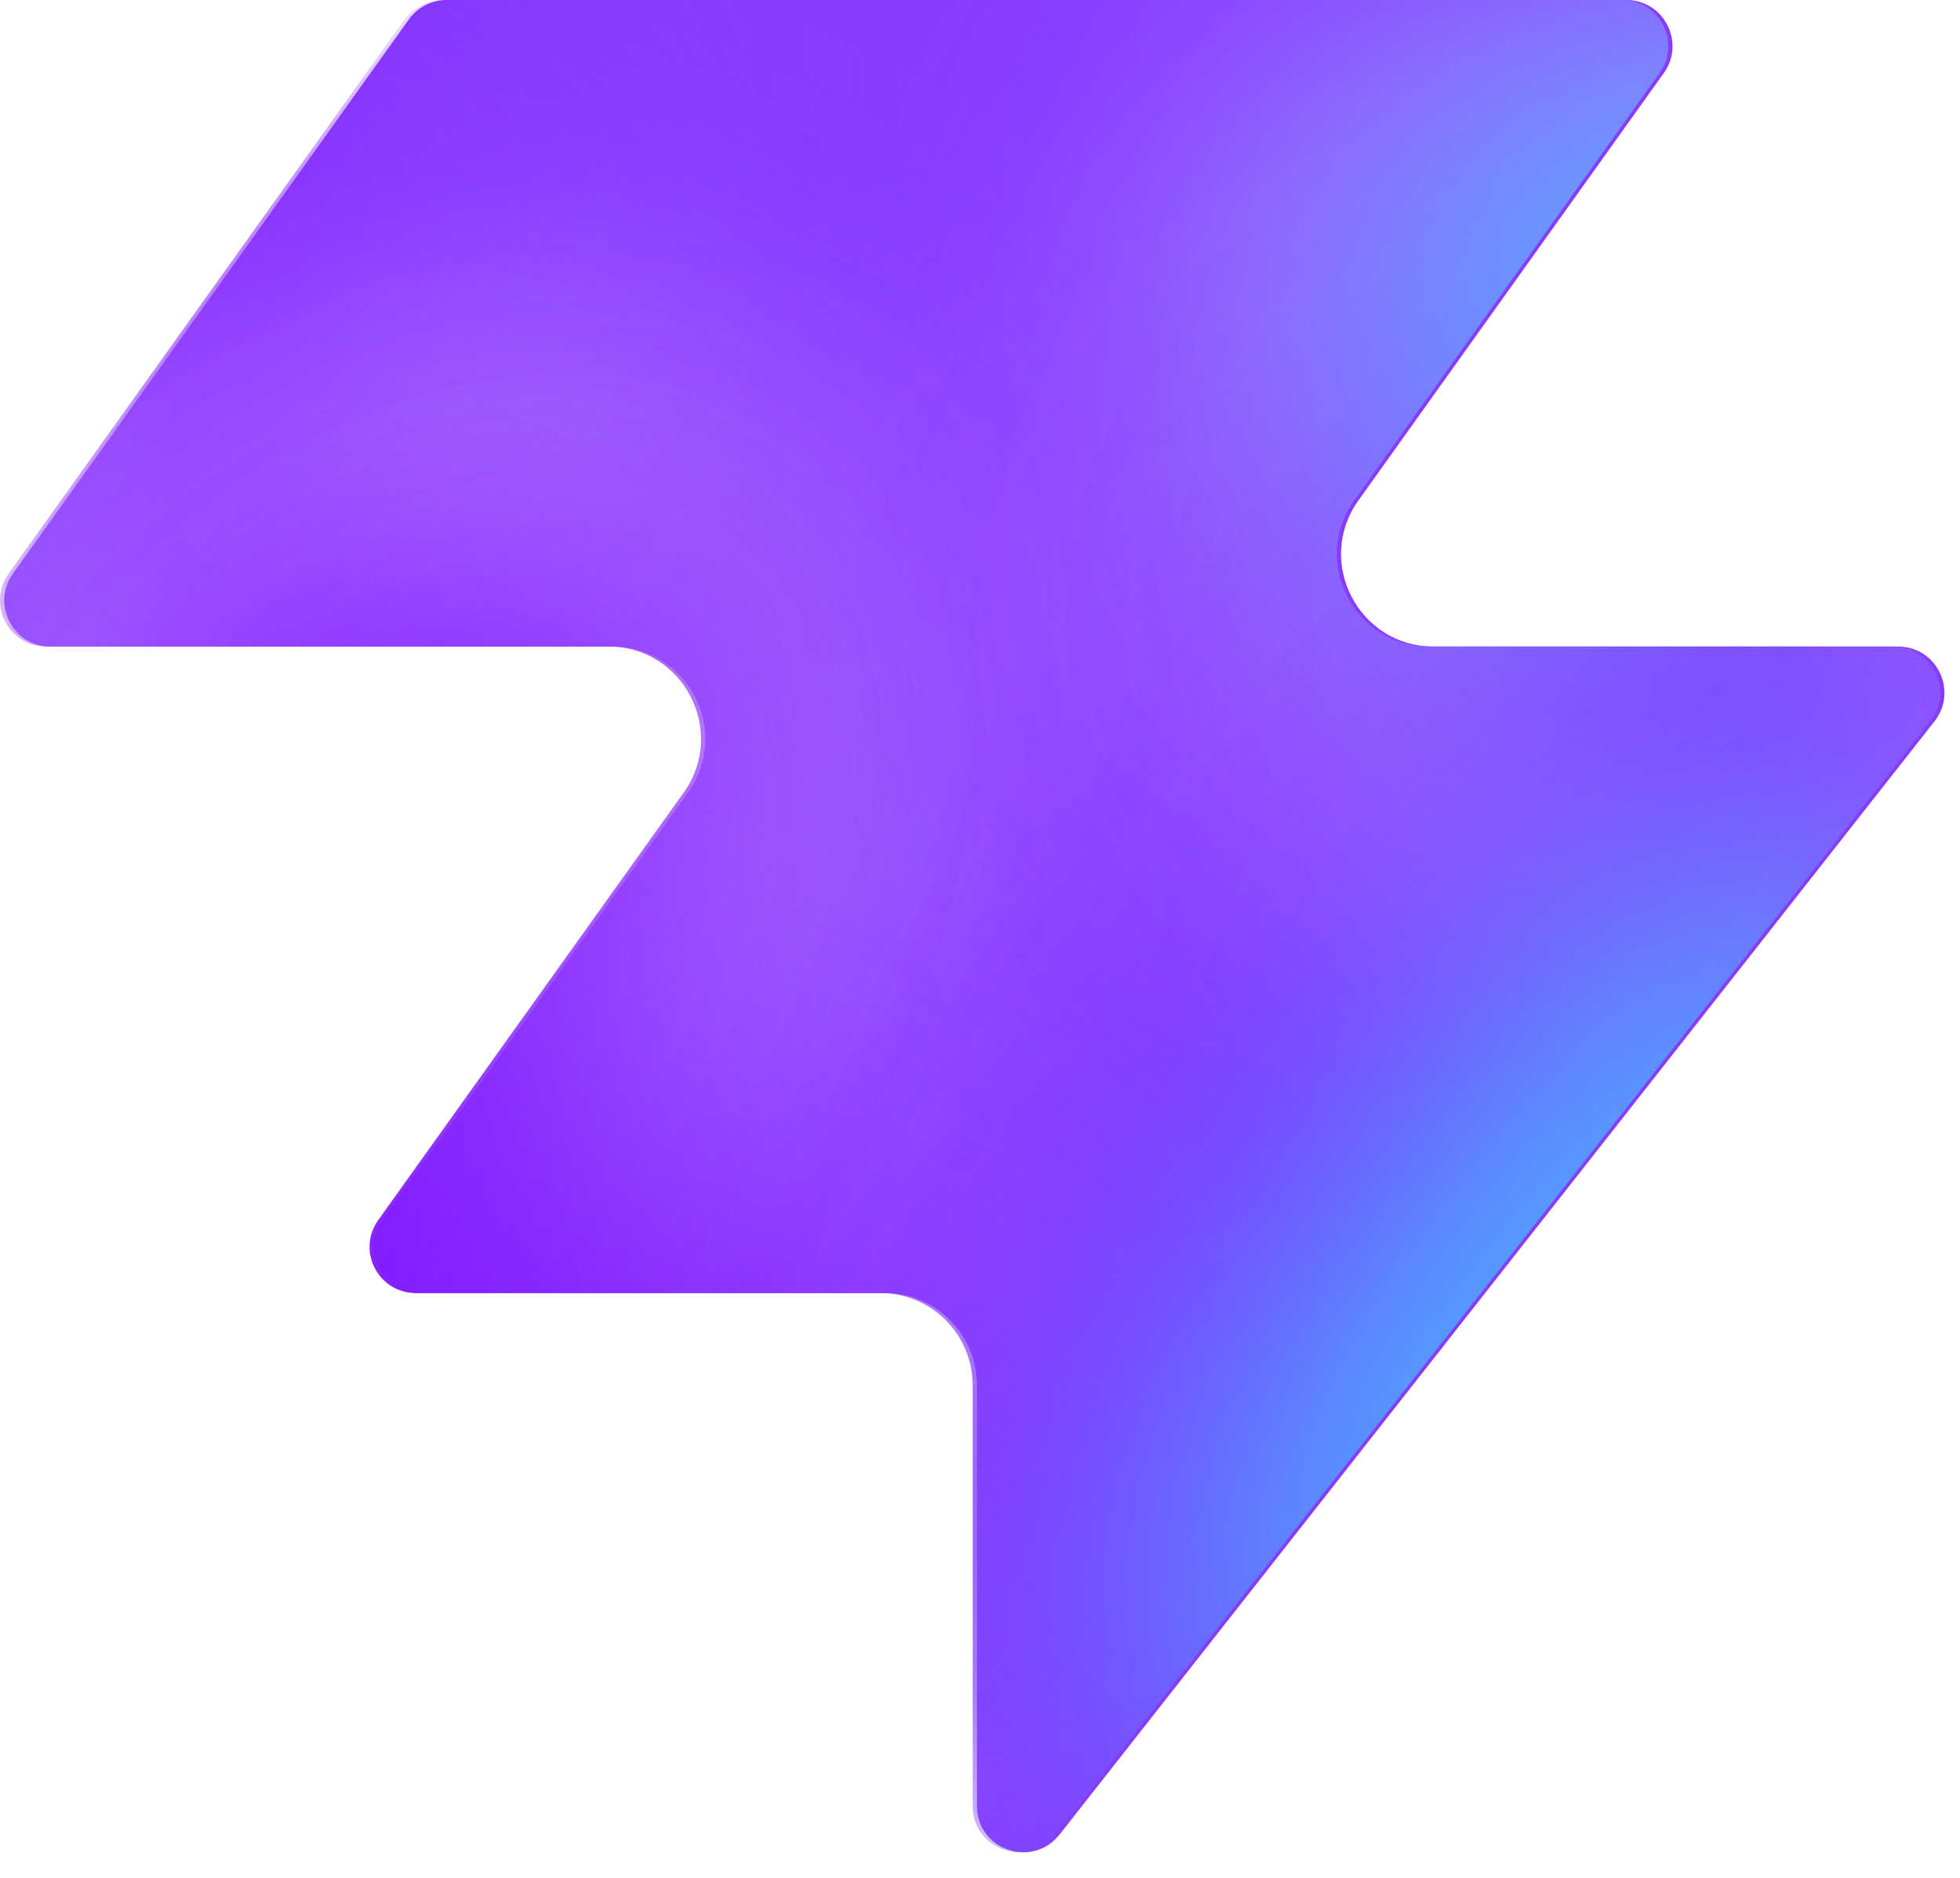
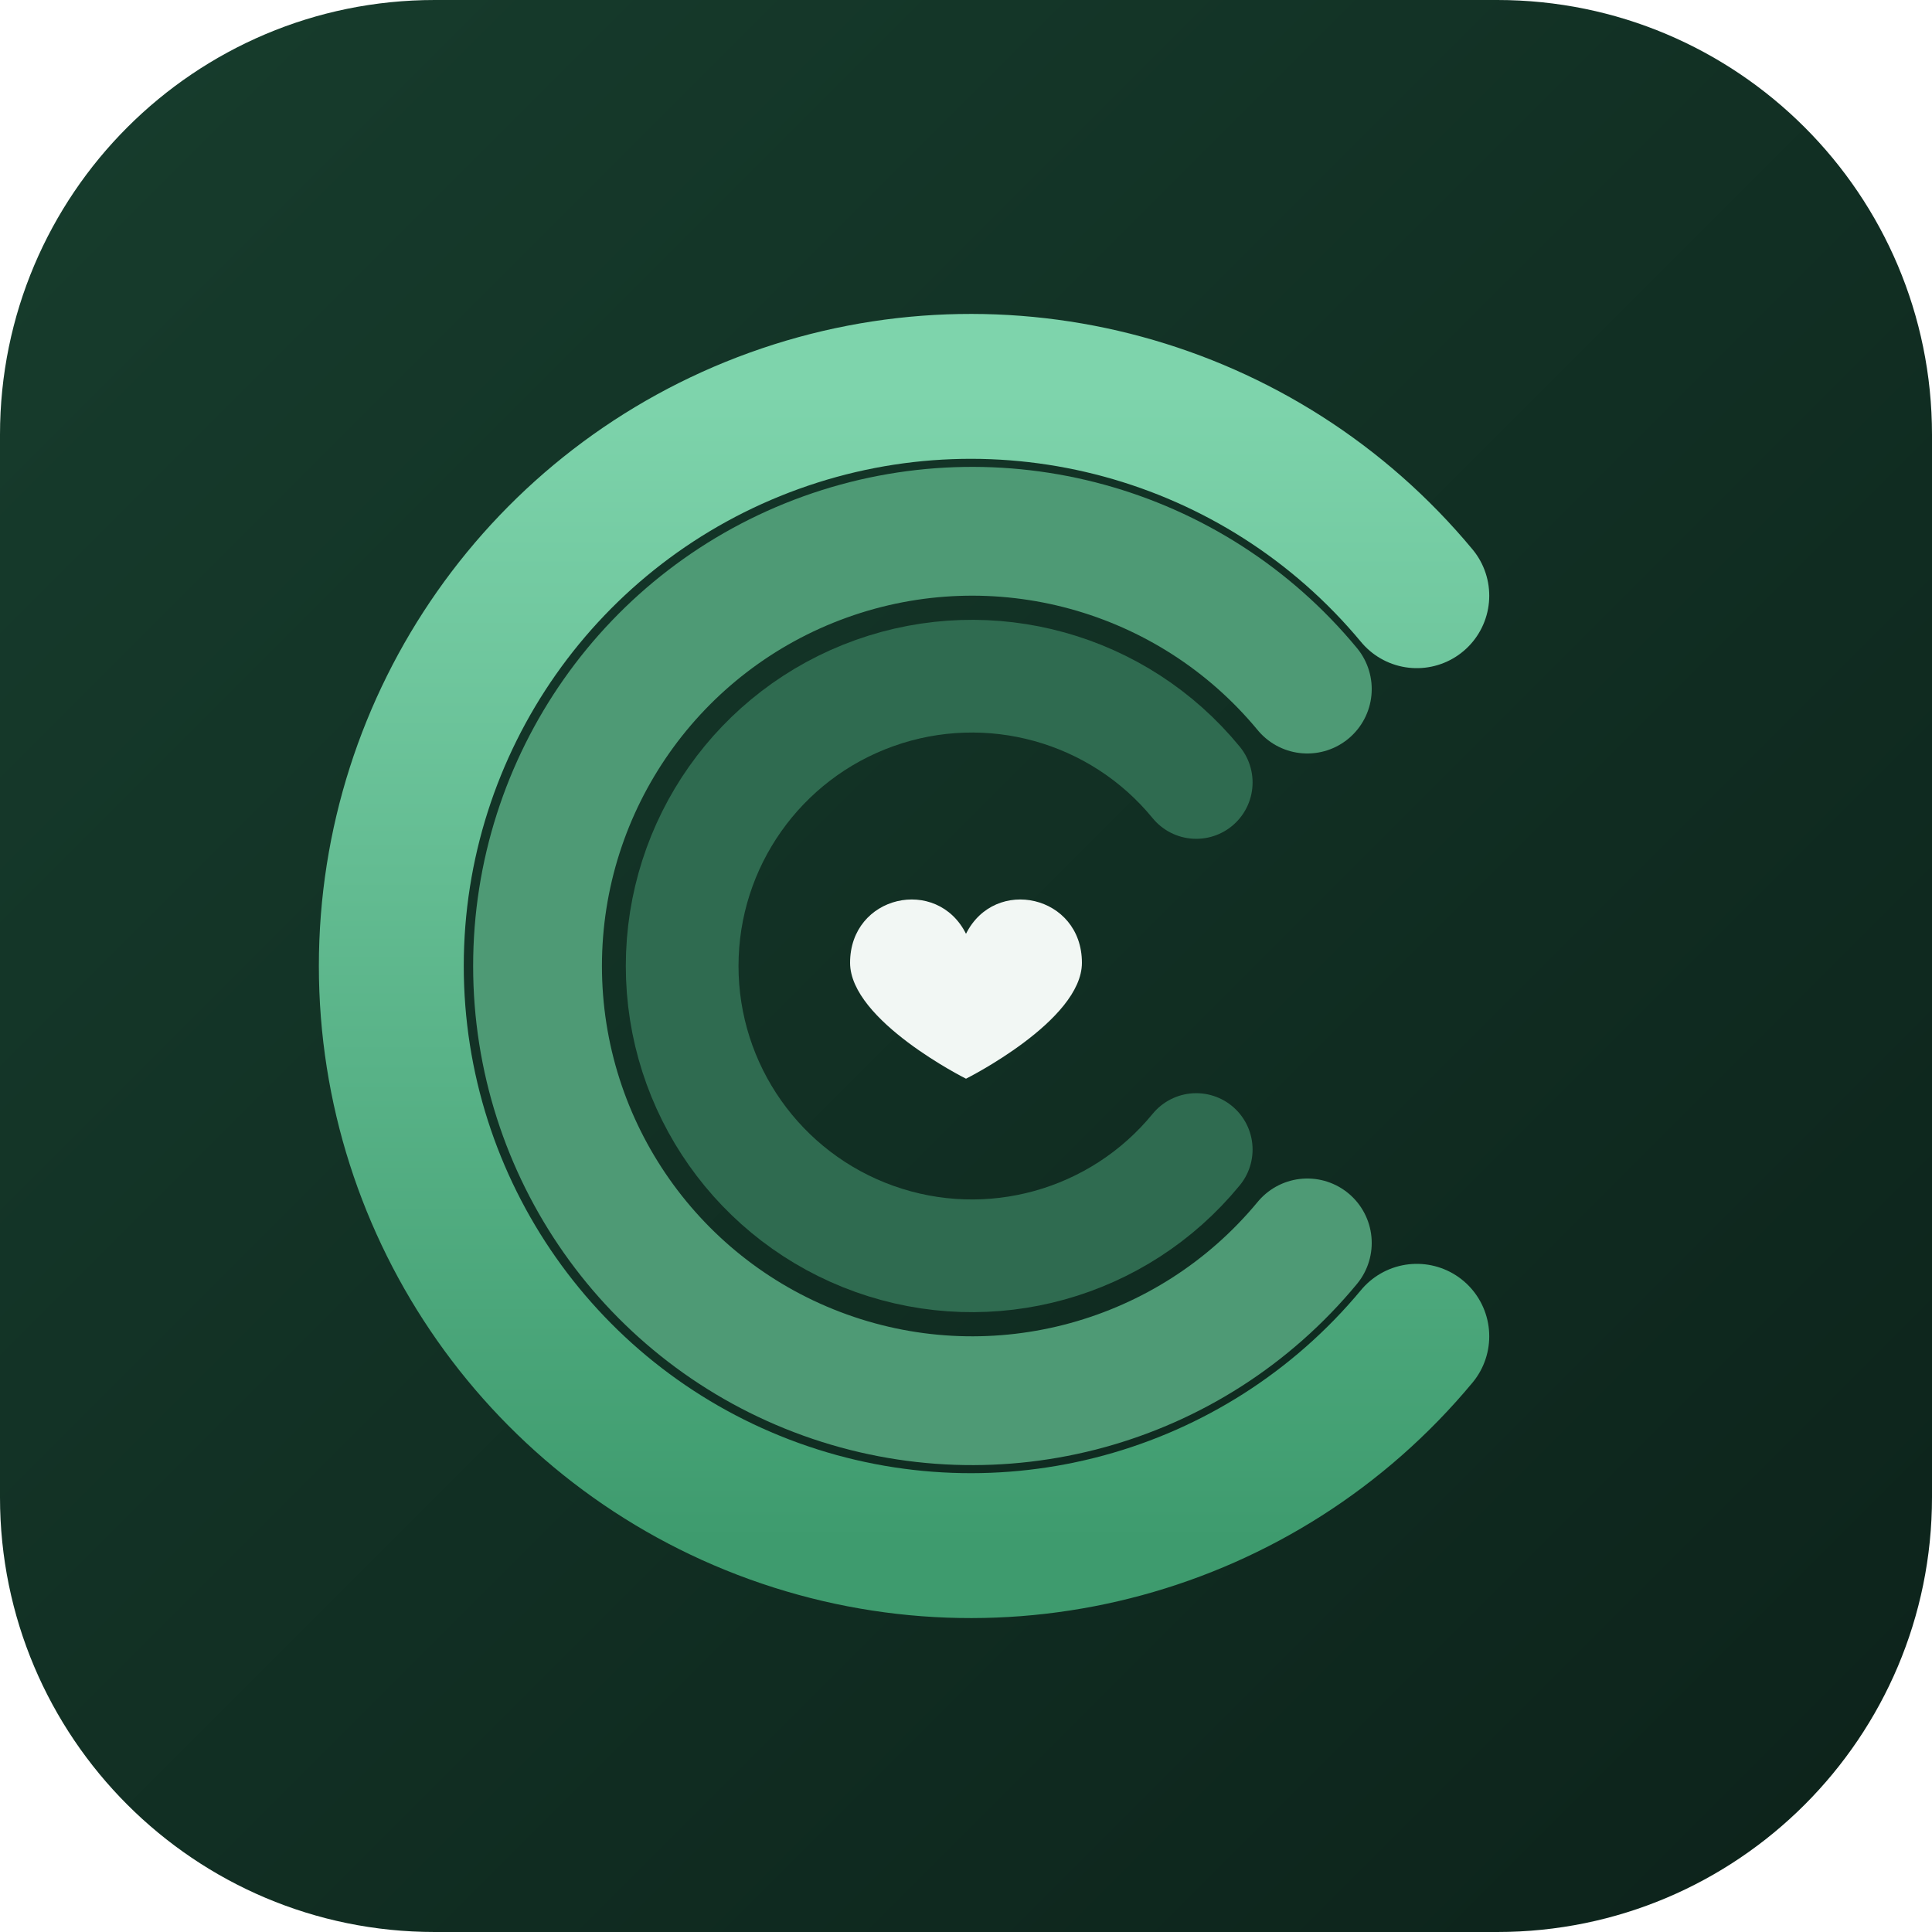
- <svg xmlns="http://www.w3.org/2000/svg" width="48" height="46" fill="none" viewBox="0 0 48 46">
-   <path fill="#863bff" d="M25.946 44.938c-.664.845-2.021.375-2.021-.698V33.937a2.26 2.26 0 0 0-2.262-2.262H10.287c-.92 0-1.456-1.04-.92-1.788l7.48-10.471c1.07-1.497 0-3.578-1.842-3.578H1.237c-.92 0-1.456-1.04-.92-1.788L10.013.474c.214-.297.556-.474.92-.474h28.894c.92 0 1.456 1.04.92 1.788l-7.48 10.471c-1.07 1.498 0 3.579 1.842 3.579h11.377c.943 0 1.473 1.088.89 1.83L25.947 44.94z" style="fill:#863bff;fill:color(display-p3 .525 .23 1);fill-opacity:1" />
-   <mask id="a" width="48" height="46" x="0" y="0" maskUnits="userSpaceOnUse" style="mask-type:alpha">
-     <path fill="#000" d="M25.842 44.938c-.664.844-2.021.375-2.021-.698V33.937a2.26 2.26 0 0 0-2.262-2.262H10.183c-.92 0-1.456-1.04-.92-1.788l7.48-10.471c1.07-1.498 0-3.579-1.842-3.579H1.133c-.92 0-1.456-1.04-.92-1.787L9.91.473c.214-.297.556-.474.92-.474h28.894c.92 0 1.456 1.04.92 1.788l-7.48 10.471c-1.07 1.498 0 3.578 1.842 3.578h11.377c.943 0 1.473 1.088.89 1.832L25.843 44.94z" style="fill:#000;fill-opacity:1" />
-   </mask>
-   <g mask="url(#a)">
-     <g filter="url(#b)">
-       <ellipse cx="5.508" cy="14.704" fill="#ede6ff" rx="5.508" ry="14.704" style="fill:#ede6ff;fill:color(display-p3 .927 .903 1);fill-opacity:1" transform="matrix(.00324 1 1 -.00324 -4.47 31.516)" />
-     </g>
-     <g filter="url(#c)">
-       <ellipse cx="10.399" cy="29.851" fill="#ede6ff" rx="10.399" ry="29.851" style="fill:#ede6ff;fill:color(display-p3 .927 .903 1);fill-opacity:1" transform="matrix(.00324 1 1 -.00324 -39.328 7.883)" />
-     </g>
-     <g filter="url(#d)">
-       <ellipse cx="5.508" cy="30.487" fill="#7e14ff" rx="5.508" ry="30.487" style="fill:#7e14ff;fill:color(display-p3 .492 .077 1);fill-opacity:1" transform="rotate(89.814 -25.913 -14.639)scale(1 -1)" />
-     </g>
-     <g filter="url(#e)">
-       <ellipse cx="5.508" cy="30.599" fill="#7e14ff" rx="5.508" ry="30.599" style="fill:#7e14ff;fill:color(display-p3 .492 .077 1);fill-opacity:1" transform="rotate(89.814 -32.644 -3.334)scale(1 -1)" />
-     </g>
-     <g filter="url(#f)">
-       <ellipse cx="5.508" cy="30.599" fill="#7e14ff" rx="5.508" ry="30.599" style="fill:#7e14ff;fill:color(display-p3 .492 .077 1);fill-opacity:1" transform="matrix(.00324 1 1 -.00324 -34.34 30.47)" />
-     </g>
-     <g filter="url(#g)">
-       <ellipse cx="14.072" cy="22.078" fill="#ede6ff" rx="14.072" ry="22.078" style="fill:#ede6ff;fill:color(display-p3 .927 .903 1);fill-opacity:1" transform="rotate(93.35 24.506 48.493)scale(-1 1)" />
-     </g>
-     <g filter="url(#h)">
-       <ellipse cx="3.47" cy="21.501" fill="#7e14ff" rx="3.47" ry="21.501" style="fill:#7e14ff;fill:color(display-p3 .492 .077 1);fill-opacity:1" transform="rotate(89.009 28.708 47.59)scale(-1 1)" />
-     </g>
-     <g filter="url(#i)">
-       <ellipse cx="3.47" cy="21.501" fill="#7e14ff" rx="3.47" ry="21.501" style="fill:#7e14ff;fill:color(display-p3 .492 .077 1);fill-opacity:1" transform="rotate(89.009 28.708 47.59)scale(-1 1)" />
-     </g>
-     <g filter="url(#j)">
-       <ellipse cx=".387" cy="8.972" fill="#7e14ff" rx="4.407" ry="29.108" style="fill:#7e14ff;fill:color(display-p3 .492 .077 1);fill-opacity:1" transform="rotate(39.51 .387 8.972)" />
-     </g>
-     <g filter="url(#k)">
-       <ellipse cx="47.523" cy="-6.092" fill="#7e14ff" rx="4.407" ry="29.108" style="fill:#7e14ff;fill:color(display-p3 .492 .077 1);fill-opacity:1" transform="rotate(37.892 47.523 -6.092)" />
-     </g>
-     <g filter="url(#l)">
-       <ellipse cx="41.412" cy="6.333" fill="#47bfff" rx="5.971" ry="9.665" style="fill:#47bfff;fill:color(display-p3 .28 .748 1);fill-opacity:1" transform="rotate(37.892 41.412 6.333)" />
-     </g>
-     <g filter="url(#m)">
-       <ellipse cx="-1.879" cy="38.332" fill="#7e14ff" rx="4.407" ry="29.108" style="fill:#7e14ff;fill:color(display-p3 .492 .077 1);fill-opacity:1" transform="rotate(37.892 -1.88 38.332)" />
-     </g>
-     <g filter="url(#n)">
-       <ellipse cx="-1.879" cy="38.332" fill="#7e14ff" rx="4.407" ry="29.108" style="fill:#7e14ff;fill:color(display-p3 .492 .077 1);fill-opacity:1" transform="rotate(37.892 -1.88 38.332)" />
-     </g>
-     <g filter="url(#o)">
-       <ellipse cx="35.651" cy="29.907" fill="#7e14ff" rx="4.407" ry="29.108" style="fill:#7e14ff;fill:color(display-p3 .492 .077 1);fill-opacity:1" transform="rotate(37.892 35.651 29.907)" />
-     </g>
-     <g filter="url(#p)">
-       <ellipse cx="38.418" cy="32.4" fill="#47bfff" rx="5.971" ry="15.297" style="fill:#47bfff;fill:color(display-p3 .28 .748 1);fill-opacity:1" transform="rotate(37.892 38.418 32.4)" />
-     </g>
-   </g>
+ <svg xmlns="http://www.w3.org/2000/svg" width="512" height="512" viewBox="0 0 120 120">
  <defs>
-     <filter id="b" width="60.045" height="41.654" x="-19.77" y="16.149" color-interpolation-filters="sRGB" filterUnits="userSpaceOnUse">
-       <feFlood flood-opacity="0" result="BackgroundImageFix" />
-       <feBlend in="SourceGraphic" in2="BackgroundImageFix" result="shape" />
-       <feGaussianBlur result="effect1_foregroundBlur_2002_17158" stdDeviation="7.659" />
-     </filter>
-     <filter id="c" width="90.34" height="51.437" x="-54.613" y="-7.533" color-interpolation-filters="sRGB" filterUnits="userSpaceOnUse">
-       <feFlood flood-opacity="0" result="BackgroundImageFix" />
-       <feBlend in="SourceGraphic" in2="BackgroundImageFix" result="shape" />
-       <feGaussianBlur result="effect1_foregroundBlur_2002_17158" stdDeviation="7.659" />
-     </filter>
-     <filter id="d" width="79.355" height="29.4" x="-49.64" y="2.03" color-interpolation-filters="sRGB" filterUnits="userSpaceOnUse">
-       <feFlood flood-opacity="0" result="BackgroundImageFix" />
-       <feBlend in="SourceGraphic" in2="BackgroundImageFix" result="shape" />
-       <feGaussianBlur result="effect1_foregroundBlur_2002_17158" stdDeviation="4.596" />
-     </filter>
-     <filter id="e" width="79.579" height="29.4" x="-45.045" y="20.029" color-interpolation-filters="sRGB" filterUnits="userSpaceOnUse">
-       <feFlood flood-opacity="0" result="BackgroundImageFix" />
-       <feBlend in="SourceGraphic" in2="BackgroundImageFix" result="shape" />
-       <feGaussianBlur result="effect1_foregroundBlur_2002_17158" stdDeviation="4.596" />
-     </filter>
-     <filter id="f" width="79.579" height="29.4" x="-43.513" y="21.178" color-interpolation-filters="sRGB" filterUnits="userSpaceOnUse">
-       <feFlood flood-opacity="0" result="BackgroundImageFix" />
-       <feBlend in="SourceGraphic" in2="BackgroundImageFix" result="shape" />
-       <feGaussianBlur result="effect1_foregroundBlur_2002_17158" stdDeviation="4.596" />
-     </filter>
-     <filter id="g" width="74.749" height="58.852" x="15.756" y="-17.901" color-interpolation-filters="sRGB" filterUnits="userSpaceOnUse">
-       <feFlood flood-opacity="0" result="BackgroundImageFix" />
-       <feBlend in="SourceGraphic" in2="BackgroundImageFix" result="shape" />
-       <feGaussianBlur result="effect1_foregroundBlur_2002_17158" stdDeviation="7.659" />
-     </filter>
-     <filter id="h" width="61.377" height="25.362" x="23.548" y="2.284" color-interpolation-filters="sRGB" filterUnits="userSpaceOnUse">
-       <feFlood flood-opacity="0" result="BackgroundImageFix" />
-       <feBlend in="SourceGraphic" in2="BackgroundImageFix" result="shape" />
-       <feGaussianBlur result="effect1_foregroundBlur_2002_17158" stdDeviation="4.596" />
-     </filter>
-     <filter id="i" width="61.377" height="25.362" x="23.548" y="2.284" color-interpolation-filters="sRGB" filterUnits="userSpaceOnUse">
-       <feFlood flood-opacity="0" result="BackgroundImageFix" />
-       <feBlend in="SourceGraphic" in2="BackgroundImageFix" result="shape" />
-       <feGaussianBlur result="effect1_foregroundBlur_2002_17158" stdDeviation="4.596" />
-     </filter>
-     <filter id="j" width="56.045" height="63.649" x="-27.636" y="-22.853" color-interpolation-filters="sRGB" filterUnits="userSpaceOnUse">
-       <feFlood flood-opacity="0" result="BackgroundImageFix" />
-       <feBlend in="SourceGraphic" in2="BackgroundImageFix" result="shape" />
-       <feGaussianBlur result="effect1_foregroundBlur_2002_17158" stdDeviation="4.596" />
-     </filter>
-     <filter id="k" width="54.814" height="64.646" x="20.116" y="-38.415" color-interpolation-filters="sRGB" filterUnits="userSpaceOnUse">
-       <feFlood flood-opacity="0" result="BackgroundImageFix" />
-       <feBlend in="SourceGraphic" in2="BackgroundImageFix" result="shape" />
-       <feGaussianBlur result="effect1_foregroundBlur_2002_17158" stdDeviation="4.596" />
-     </filter>
-     <filter id="l" width="33.541" height="35.313" x="24.641" y="-11.323" color-interpolation-filters="sRGB" filterUnits="userSpaceOnUse">
-       <feFlood flood-opacity="0" result="BackgroundImageFix" />
-       <feBlend in="SourceGraphic" in2="BackgroundImageFix" result="shape" />
-       <feGaussianBlur result="effect1_foregroundBlur_2002_17158" stdDeviation="4.596" />
-     </filter>
-     <filter id="m" width="54.814" height="64.646" x="-29.286" y="6.009" color-interpolation-filters="sRGB" filterUnits="userSpaceOnUse">
-       <feFlood flood-opacity="0" result="BackgroundImageFix" />
-       <feBlend in="SourceGraphic" in2="BackgroundImageFix" result="shape" />
-       <feGaussianBlur result="effect1_foregroundBlur_2002_17158" stdDeviation="4.596" />
-     </filter>
-     <filter id="n" width="54.814" height="64.646" x="-29.286" y="6.009" color-interpolation-filters="sRGB" filterUnits="userSpaceOnUse">
-       <feFlood flood-opacity="0" result="BackgroundImageFix" />
-       <feBlend in="SourceGraphic" in2="BackgroundImageFix" result="shape" />
-       <feGaussianBlur result="effect1_foregroundBlur_2002_17158" stdDeviation="4.596" />
-     </filter>
-     <filter id="o" width="54.814" height="64.646" x="8.244" y="-2.416" color-interpolation-filters="sRGB" filterUnits="userSpaceOnUse">
-       <feFlood flood-opacity="0" result="BackgroundImageFix" />
-       <feBlend in="SourceGraphic" in2="BackgroundImageFix" result="shape" />
-       <feGaussianBlur result="effect1_foregroundBlur_2002_17158" stdDeviation="4.596" />
-     </filter>
-     <filter id="p" width="39.409" height="43.623" x="18.713" y="10.588" color-interpolation-filters="sRGB" filterUnits="userSpaceOnUse">
-       <feFlood flood-opacity="0" result="BackgroundImageFix" />
-       <feBlend in="SourceGraphic" in2="BackgroundImageFix" result="shape" />
-       <feGaussianBlur result="effect1_foregroundBlur_2002_17158" stdDeviation="4.596" />
-     </filter>
+     <linearGradient id="bg" x1="0" y1="0" x2="1" y2="1">
+       <stop offset="0" stop-color="#173D2D" />
+       <stop offset="1" stop-color="#0C221A" />
+     </linearGradient>
+     <linearGradient id="gr" x1="0" y1="0" x2="0" y2="1">
+       <stop offset="0" stop-color="#7ED4AC" />
+       <stop offset="1" stop-color="#3E9B6E" />
+     </linearGradient>
  </defs>
+   <rect width="120" height="120" rx="27" fill="url(#bg)" />
+   <path d="M88 37 A36 36 0 1 0 88 83" fill="none" stroke="url(#gr)" stroke-width="9" stroke-linecap="round" />
+   <path d="M81.2 42.8 A27 27 0 1 0 81.2 77.2" fill="none" stroke="#4E9A75" stroke-width="8" stroke-linecap="round" />
+   <path d="M74.3 48.6 A18 18 0 1 0 74.3 71.4" fill="none" stroke="#2F6B50" stroke-width="7" stroke-linecap="round" />
+   <path d="M60 58c-1.8-3.6-7.2-2.4-7.2 1.8 0 3.6 7.2 7.2 7.2 7.2s7.2-3.6 7.2-7.2c0-4.2-5.4-5.4-7.2-1.8Z" fill="#F2F7F4" />
</svg>
